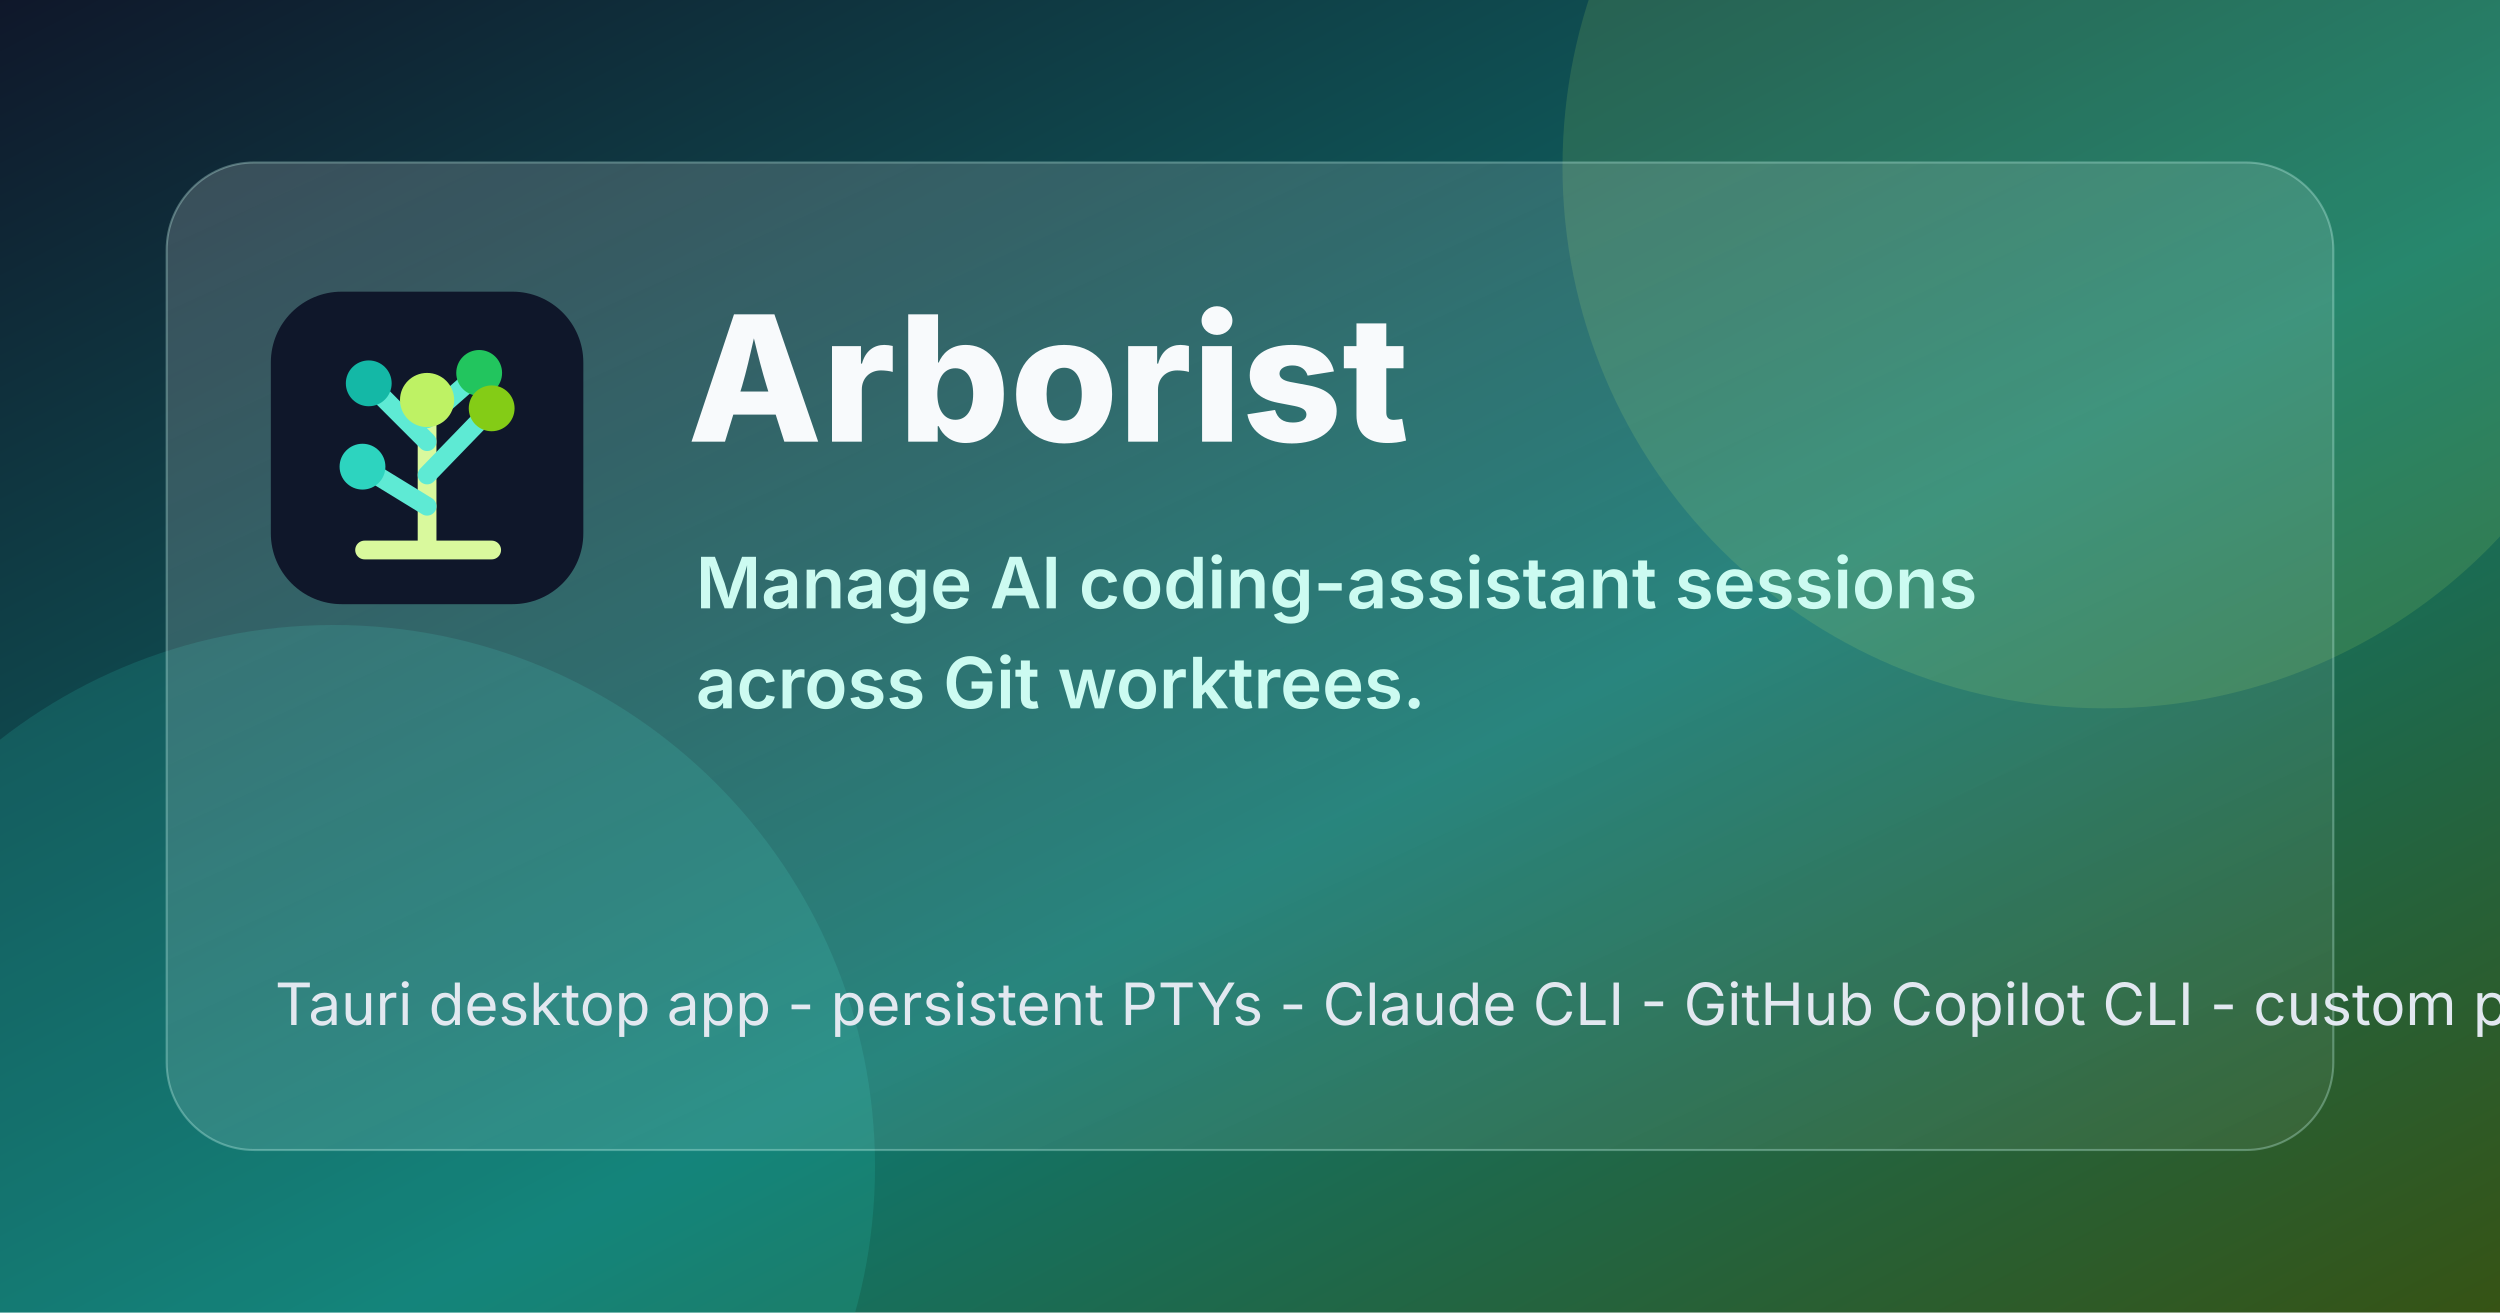
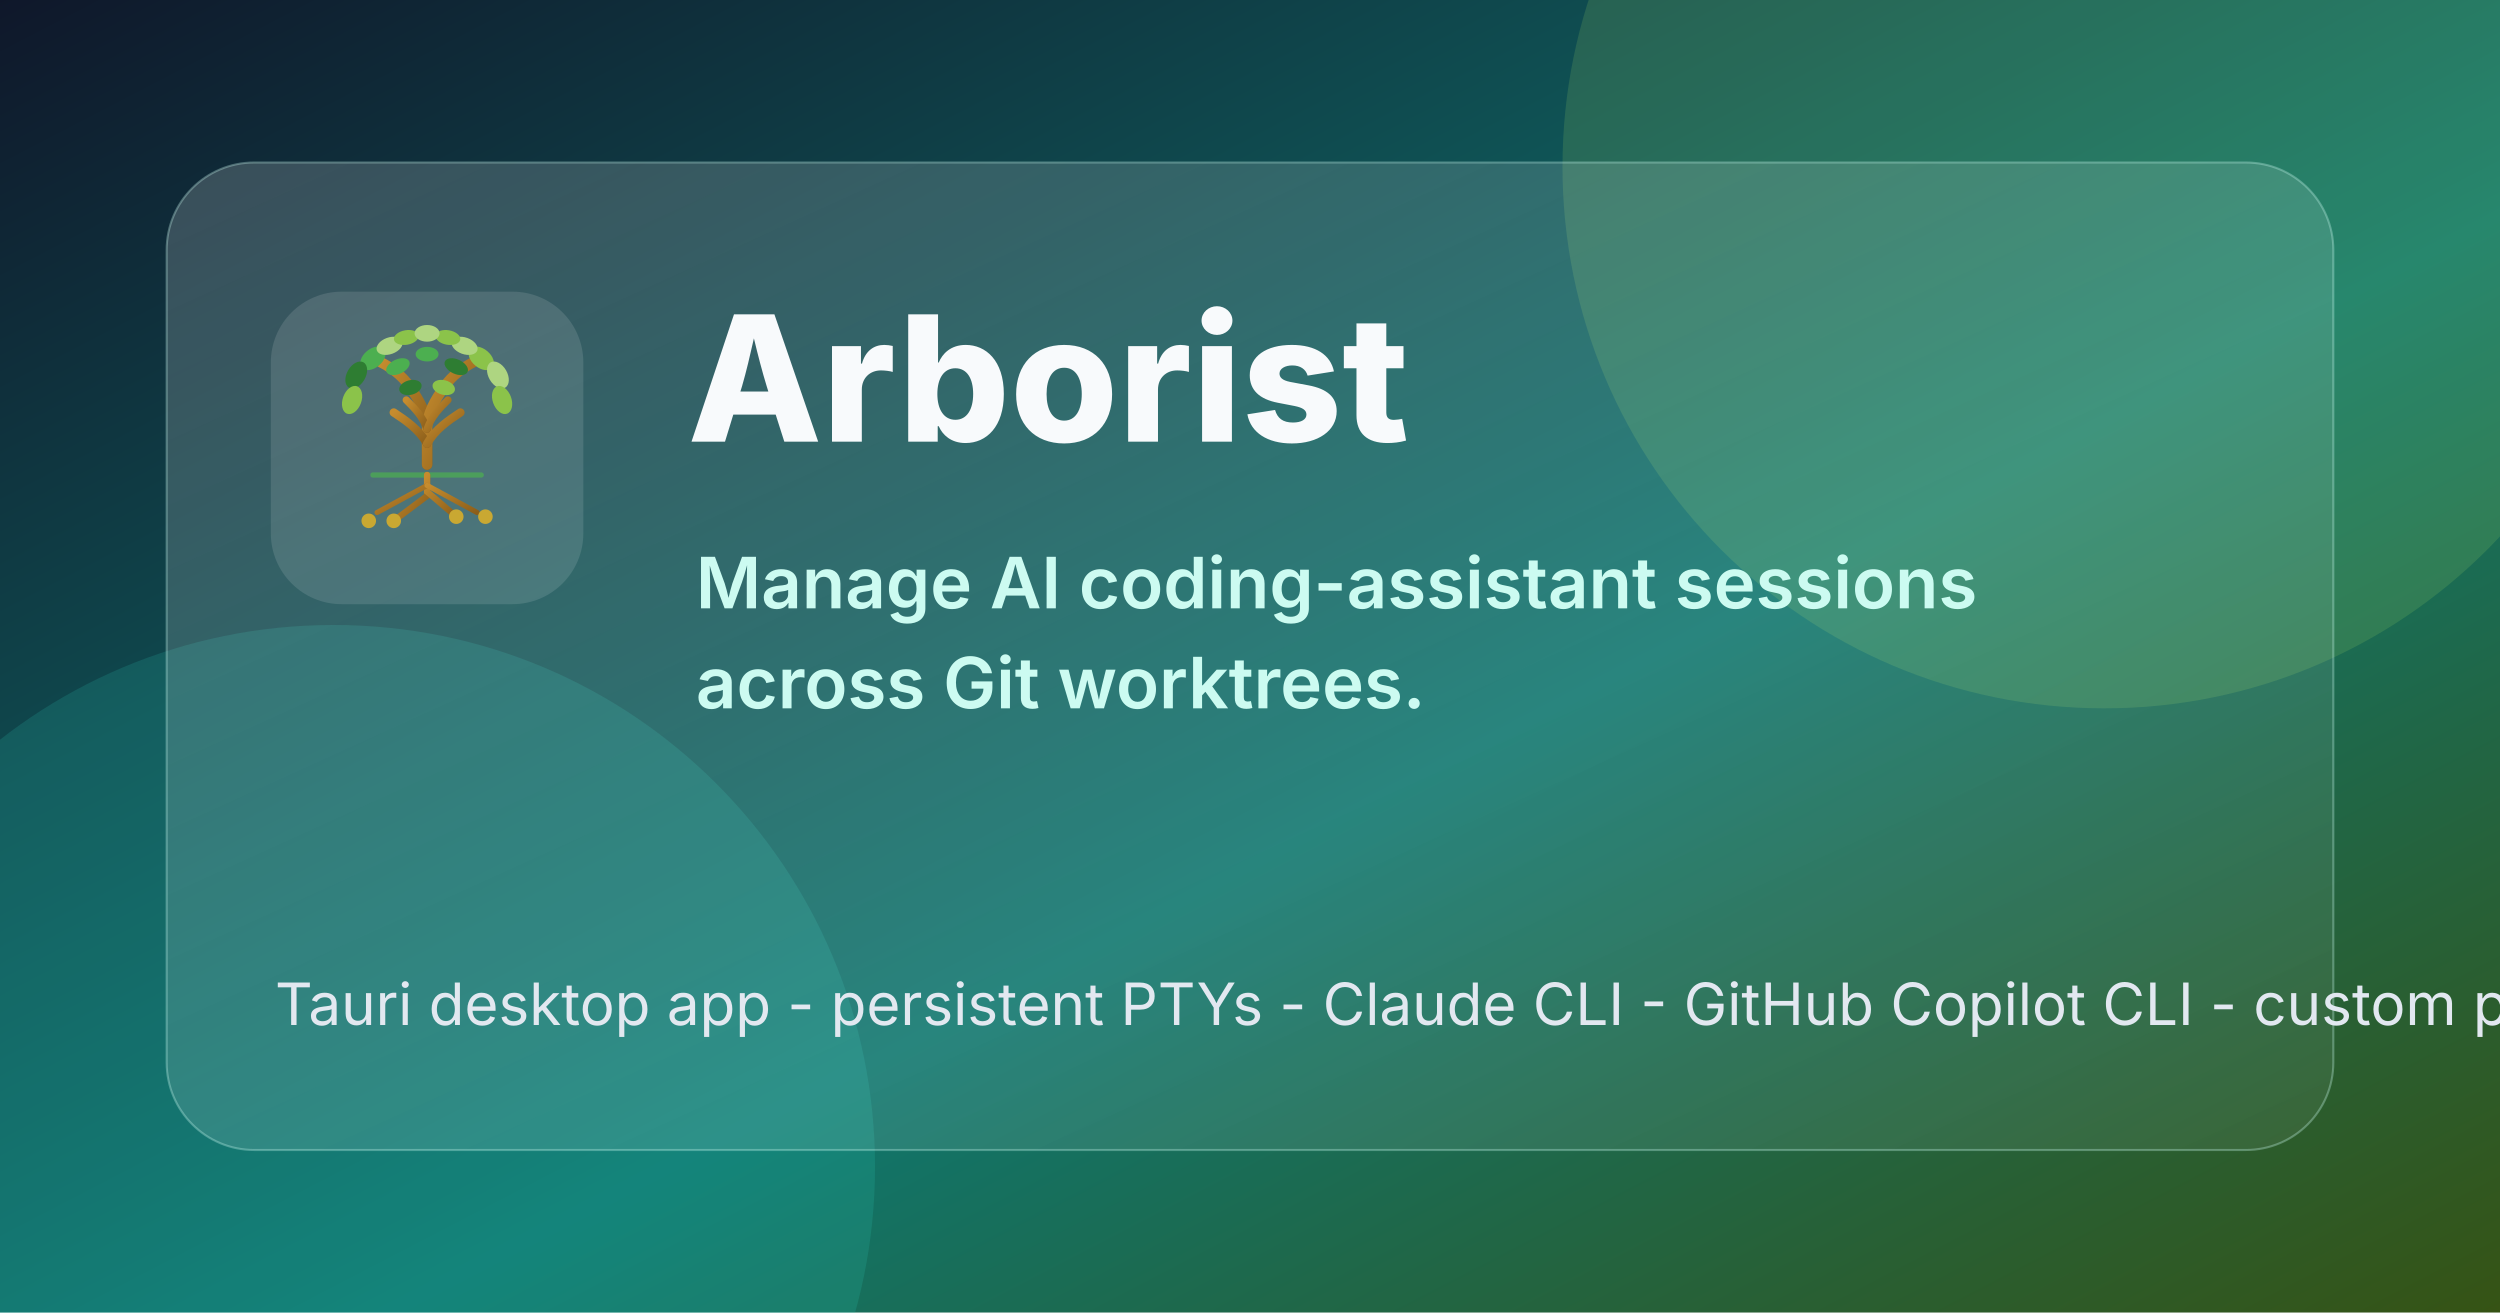
<svg xmlns="http://www.w3.org/2000/svg" viewBox="0 0 1200 630" role="img" aria-labelledby="title desc">
  <defs>
    <linearGradient id="bg" x1="0" x2="1" y1="0" y2="1">
      <stop offset="0" stop-color="#0f172a" />
      <stop offset="0.58" stop-color="#0f766e" />
      <stop offset="1" stop-color="#365314" />
    </linearGradient>
    <linearGradient id="panel" x1="0" x2="1" y1="0" y2="1">
      <stop offset="0" stop-color="#ffffff" stop-opacity="0.18" />
      <stop offset="1" stop-color="#ffffff" stop-opacity="0.06" />
    </linearGradient>
  </defs>
  <rect width="1200" height="630" fill="url(#bg)" />
  <circle cx="1010" cy="80" r="260" fill="#bef264" opacity="0.14" />
  <circle cx="160" cy="560" r="260" fill="#2dd4bf" opacity="0.16" />
  <rect x="80" y="78" width="1040" height="474" rx="42" fill="url(#panel)" stroke="#ccfbf1" stroke-opacity="0.32" />
  <g transform="translate(130 140)">
-     <rect width="150" height="150" rx="34" fill="#0f172a" />
-     <path d="M75 121V52" stroke="#d9f99d" stroke-width="9" stroke-linecap="round" />
-     <path d="M75 72 47 44M75 88l31-32M75 103 44 84M75 61l25-22" stroke="#5eead4" stroke-width="9" stroke-linecap="round" />
-     <circle cx="47" cy="44" r="11" fill="#14b8a6" />
-     <circle cx="100" cy="39" r="11" fill="#22c55e" />
-     <circle cx="106" cy="56" r="11" fill="#84cc16" />
-     <circle cx="44" cy="84" r="11" fill="#2dd4bf" />
-     <circle cx="75" cy="52" r="13" fill="#bef264" />
-     <path d="M45 124h61" stroke="#d9f99d" stroke-width="9" stroke-linecap="round" />
+     <rect width="150" height="150" rx="34" fill="#ffffff" fill-opacity="0.12" />
+     <g transform="translate(11 8) scale(1.0)">
+       <defs>
+         <linearGradient id="sc-trunk" x1="0" y1="0" x2="1" y2="1">
+           <stop offset="0" stop-color="#c68c2e" />
+           <stop offset="1" stop-color="#8b5e1a" />
+         </linearGradient>
+       </defs>
+       <path d="M64 75 V58 C64 50 60 44 56 38 C52 32 46 28 42 26" stroke="url(#sc-trunk)" stroke-width="5" fill="none" stroke-linecap="round" />
+       <path d="M64 75 V58 C64 50 68 44 72 38 C76 32 82 28 86 26" stroke="url(#sc-trunk)" stroke-width="5" fill="none" stroke-linecap="round" />
+       <path d="M64 65 C60 58 54 54 48 50" stroke="url(#sc-trunk)" stroke-width="4" fill="none" stroke-linecap="round" />
+       <path d="M64 65 C68 58 74 54 80 50" stroke="url(#sc-trunk)" stroke-width="4" fill="none" stroke-linecap="round" />
+       <path d="M64 58 C62 52 58 48 54 44" stroke="url(#sc-trunk)" stroke-width="3.5" fill="none" stroke-linecap="round" />
+       <path d="M64 58 C66 52 70 48 74 44" stroke="url(#sc-trunk)" stroke-width="3.5" fill="none" stroke-linecap="round" />
+       <path d="M64 75 V80" stroke="url(#sc-trunk)" stroke-width="6" fill="none" stroke-linecap="round" />
+       <path d="M38 80 H90" stroke="#4caf50" stroke-width="2.5" stroke-linecap="round" opacity="0.7" />
+       <path d="M64 80 V90 L48 102" stroke="url(#sc-trunk)" stroke-width="3" fill="none" stroke-linecap="round" />
+       <path d="M64 80 V88 L78 100" stroke="url(#sc-trunk)" stroke-width="3" fill="none" stroke-linecap="round" />
+       <path d="M64 85 L40 98" stroke="url(#sc-trunk)" stroke-width="2.5" fill="none" stroke-linecap="round" />
+       <path d="M64 85 L88 98" stroke="url(#sc-trunk)" stroke-width="2.5" fill="none" stroke-linecap="round" />
+       <path d="M48 102 H36" stroke="url(#sc-trunk)" stroke-width="2" fill="none" stroke-linecap="round" />
+       <path d="M78 100 H92" stroke="url(#sc-trunk)" stroke-width="2" fill="none" stroke-linecap="round" />
+       <circle cx="36" cy="102" r="3.5" fill="#c9a832" />
+       <circle cx="48" cy="102" r="3.5" fill="#c9a832" />
+       <circle cx="78" cy="100" r="3.5" fill="#c9a832" />
+       <circle cx="92" cy="100" r="3.5" fill="#c9a832" />
+       <ellipse cx="38" cy="24" rx="7" ry="4.5" transform="rotate(-40 38 24)" fill="#4caf50" />
+       <ellipse cx="30" cy="32" rx="7" ry="4.5" transform="rotate(-60 30 32)" fill="#2e7d32" />
+       <ellipse cx="28" cy="44" rx="7" ry="4.5" transform="rotate(-70 28 44)" fill="#8bc34a" />
+       <ellipse cx="90" cy="24" rx="7" ry="4.5" transform="rotate(40 90 24)" fill="#8bc34a" />
+       <ellipse cx="98" cy="32" rx="7" ry="4.5" transform="rotate(60 98 32)" fill="#aed581" />
+       <ellipse cx="100" cy="44" rx="7" ry="4.5" transform="rotate(70 100 44)" fill="#8bc34a" />
+       <ellipse cx="46" cy="18" rx="6.5" ry="4" transform="rotate(-20 46 18)" fill="#aed581" />
+       <ellipse cx="82" cy="18" rx="6.5" ry="4" transform="rotate(20 82 18)" fill="#aed581" />
+       <ellipse cx="54" cy="14" rx="6" ry="3.5" transform="rotate(-10 54 14)" fill="#8bc34a" />
+       <ellipse cx="74" cy="14" rx="6" ry="3.5" transform="rotate(10 74 14)" fill="#8bc34a" />
+       <ellipse cx="64" cy="12" rx="6" ry="4" fill="#aed581" />
+       <ellipse cx="50" cy="28" rx="6" ry="3.5" transform="rotate(-25 50 28)" fill="#4caf50" />
+       <ellipse cx="78" cy="28" rx="6" ry="3.5" transform="rotate(25 78 28)" fill="#2e7d32" />
+       <ellipse cx="56" cy="38" rx="5.5" ry="3.5" transform="rotate(-15 56 38)" fill="#2e7d32" />
+       <ellipse cx="72" cy="38" rx="5.5" ry="3.5" transform="rotate(15 72 38)" fill="#8bc34a" />
+       <ellipse cx="64" cy="22" rx="5.5" ry="3.5" fill="#4caf50" />
+     </g>
  </g>
  <text x="330" y="212" fill="#f8fafc" font-family="Inter, Segoe UI, Arial, sans-serif" font-size="84" font-weight="800">Arborist</text>
  <text x="334" y="292" fill="#ccfbf1" font-family="Inter, Segoe UI, Arial, sans-serif" font-size="34" font-weight="600">
    Manage AI coding-assistant sessions
  </text>
  <text x="334" y="340" fill="#ccfbf1" font-family="Inter, Segoe UI, Arial, sans-serif" font-size="34" font-weight="600">
    across Git worktrees.
  </text>
  <text x="132" y="492" fill="#e2e8f0" font-family="Inter, Segoe UI, Arial, sans-serif" font-size="28">
    Tauri desktop app - persistent PTYs - Claude CLI - GitHub Copilot CLI - custom processes
  </text>
</svg>
